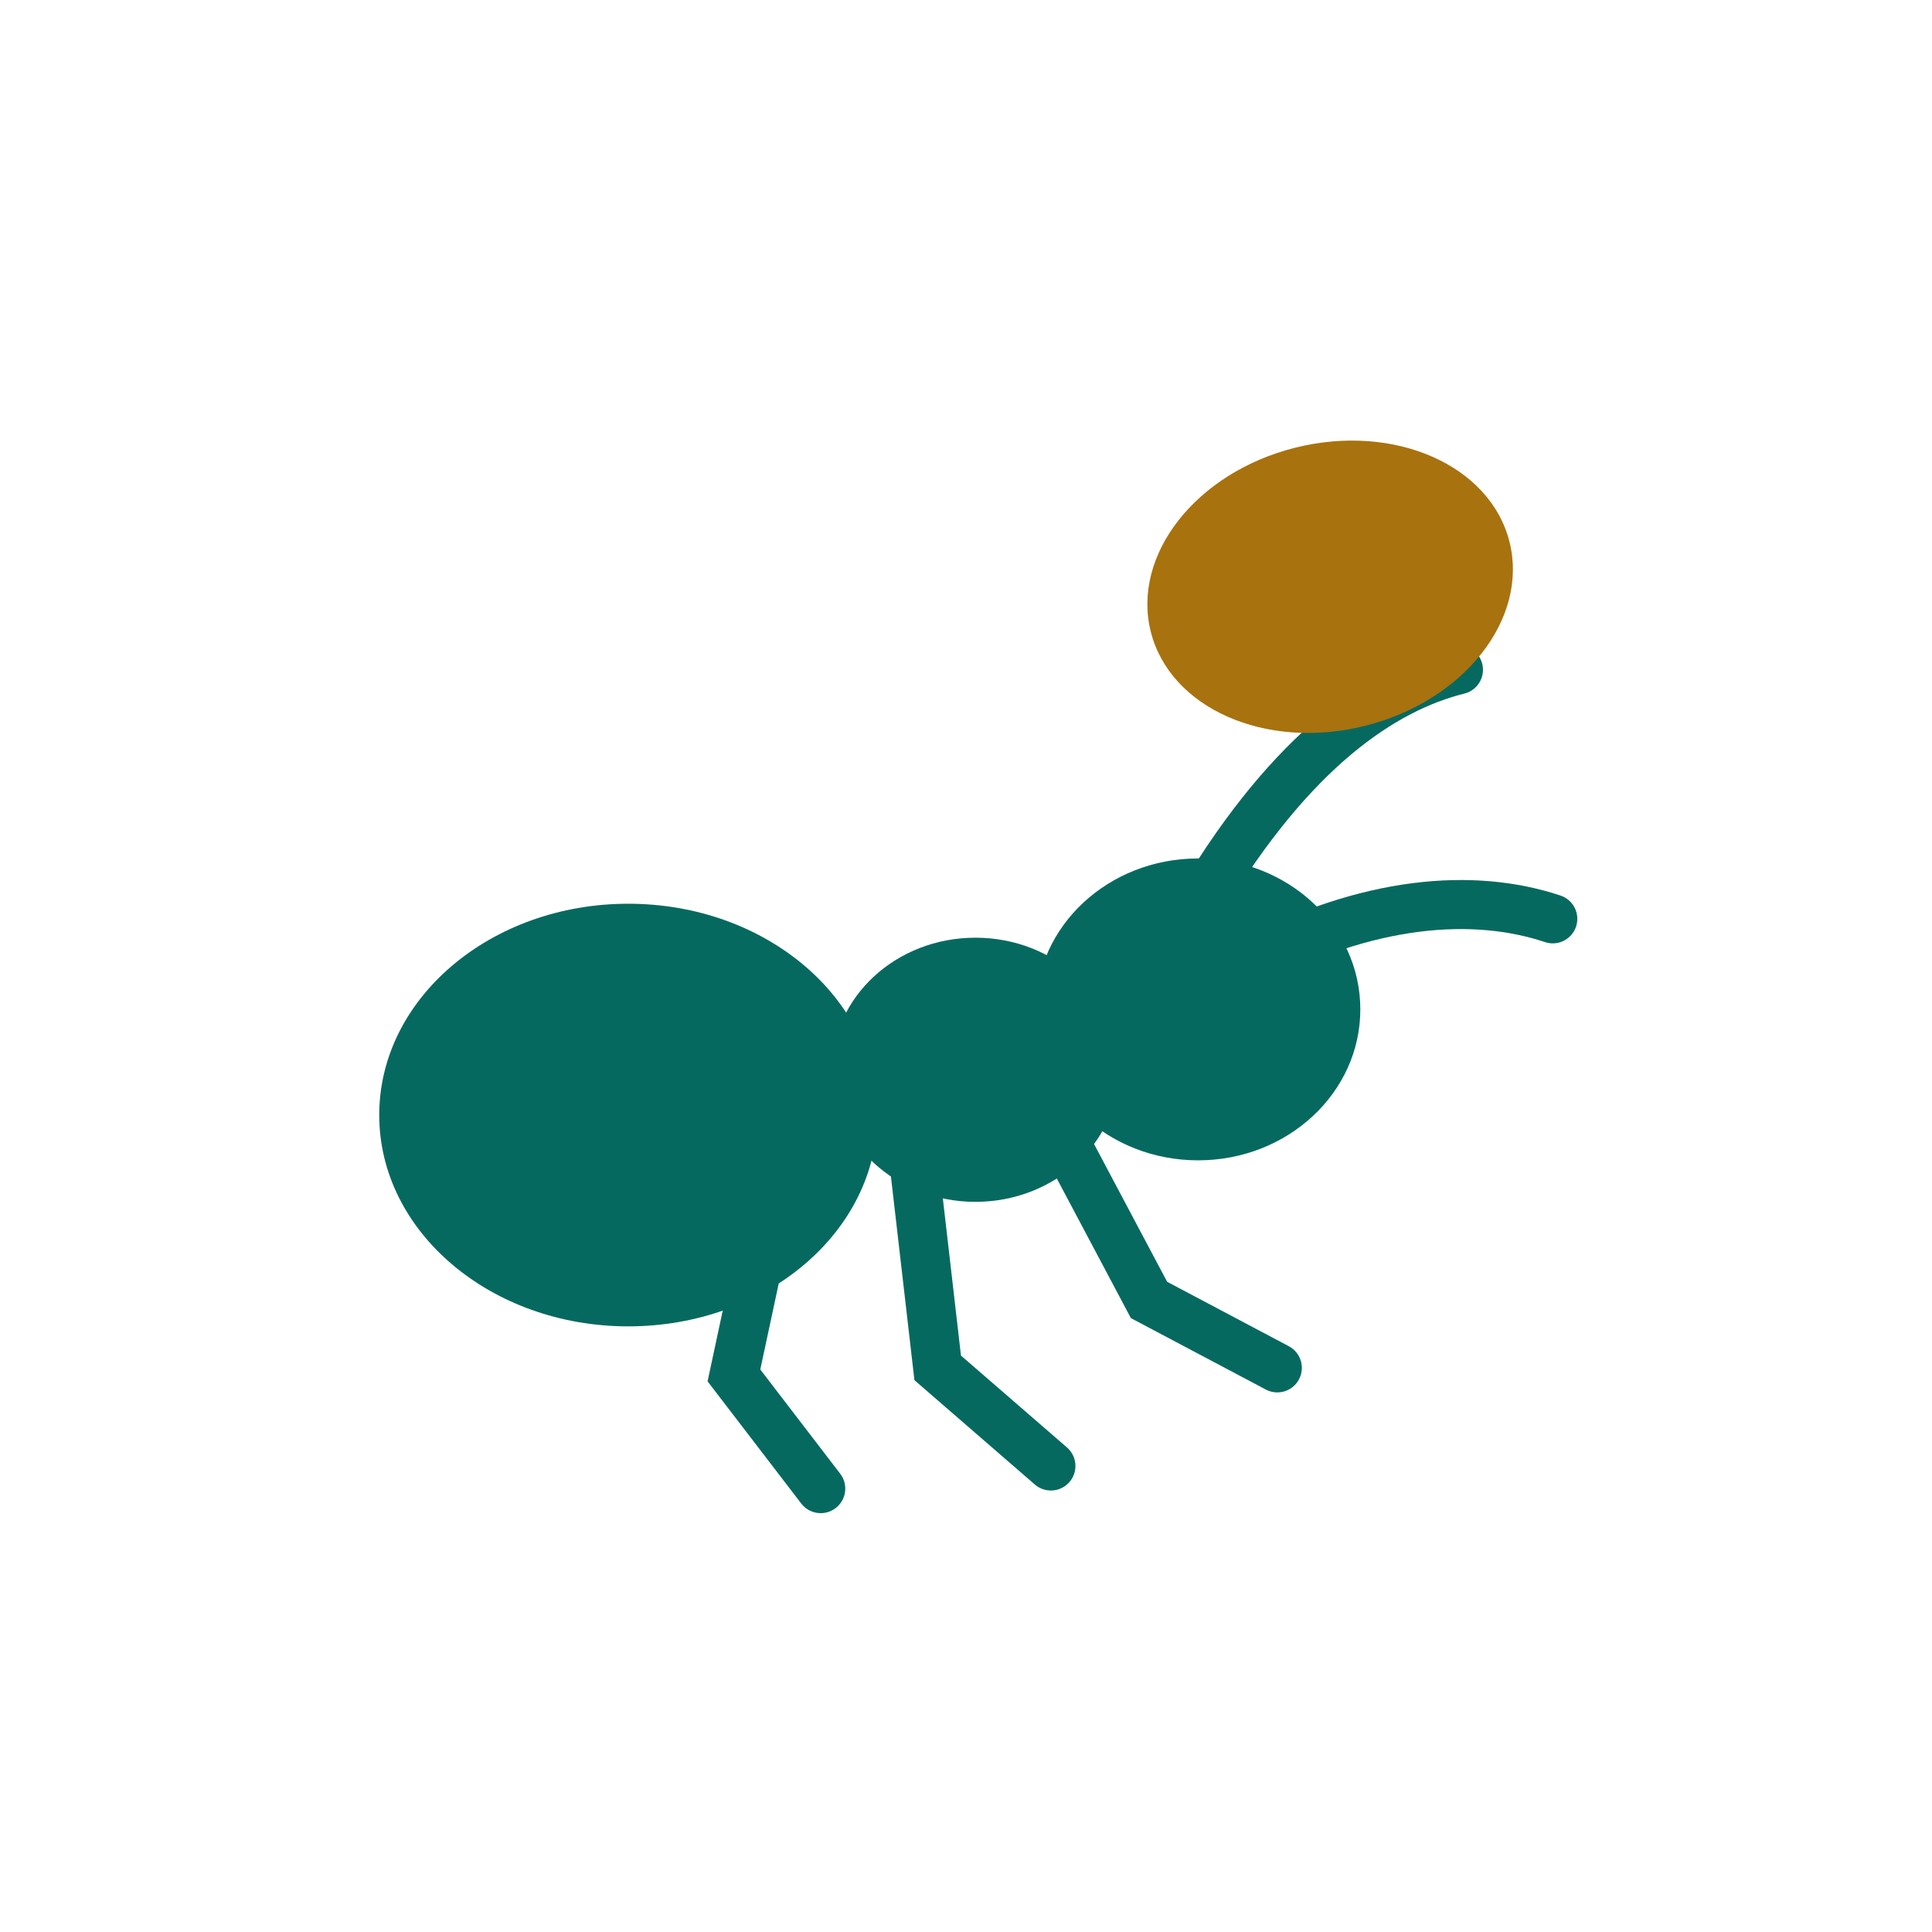
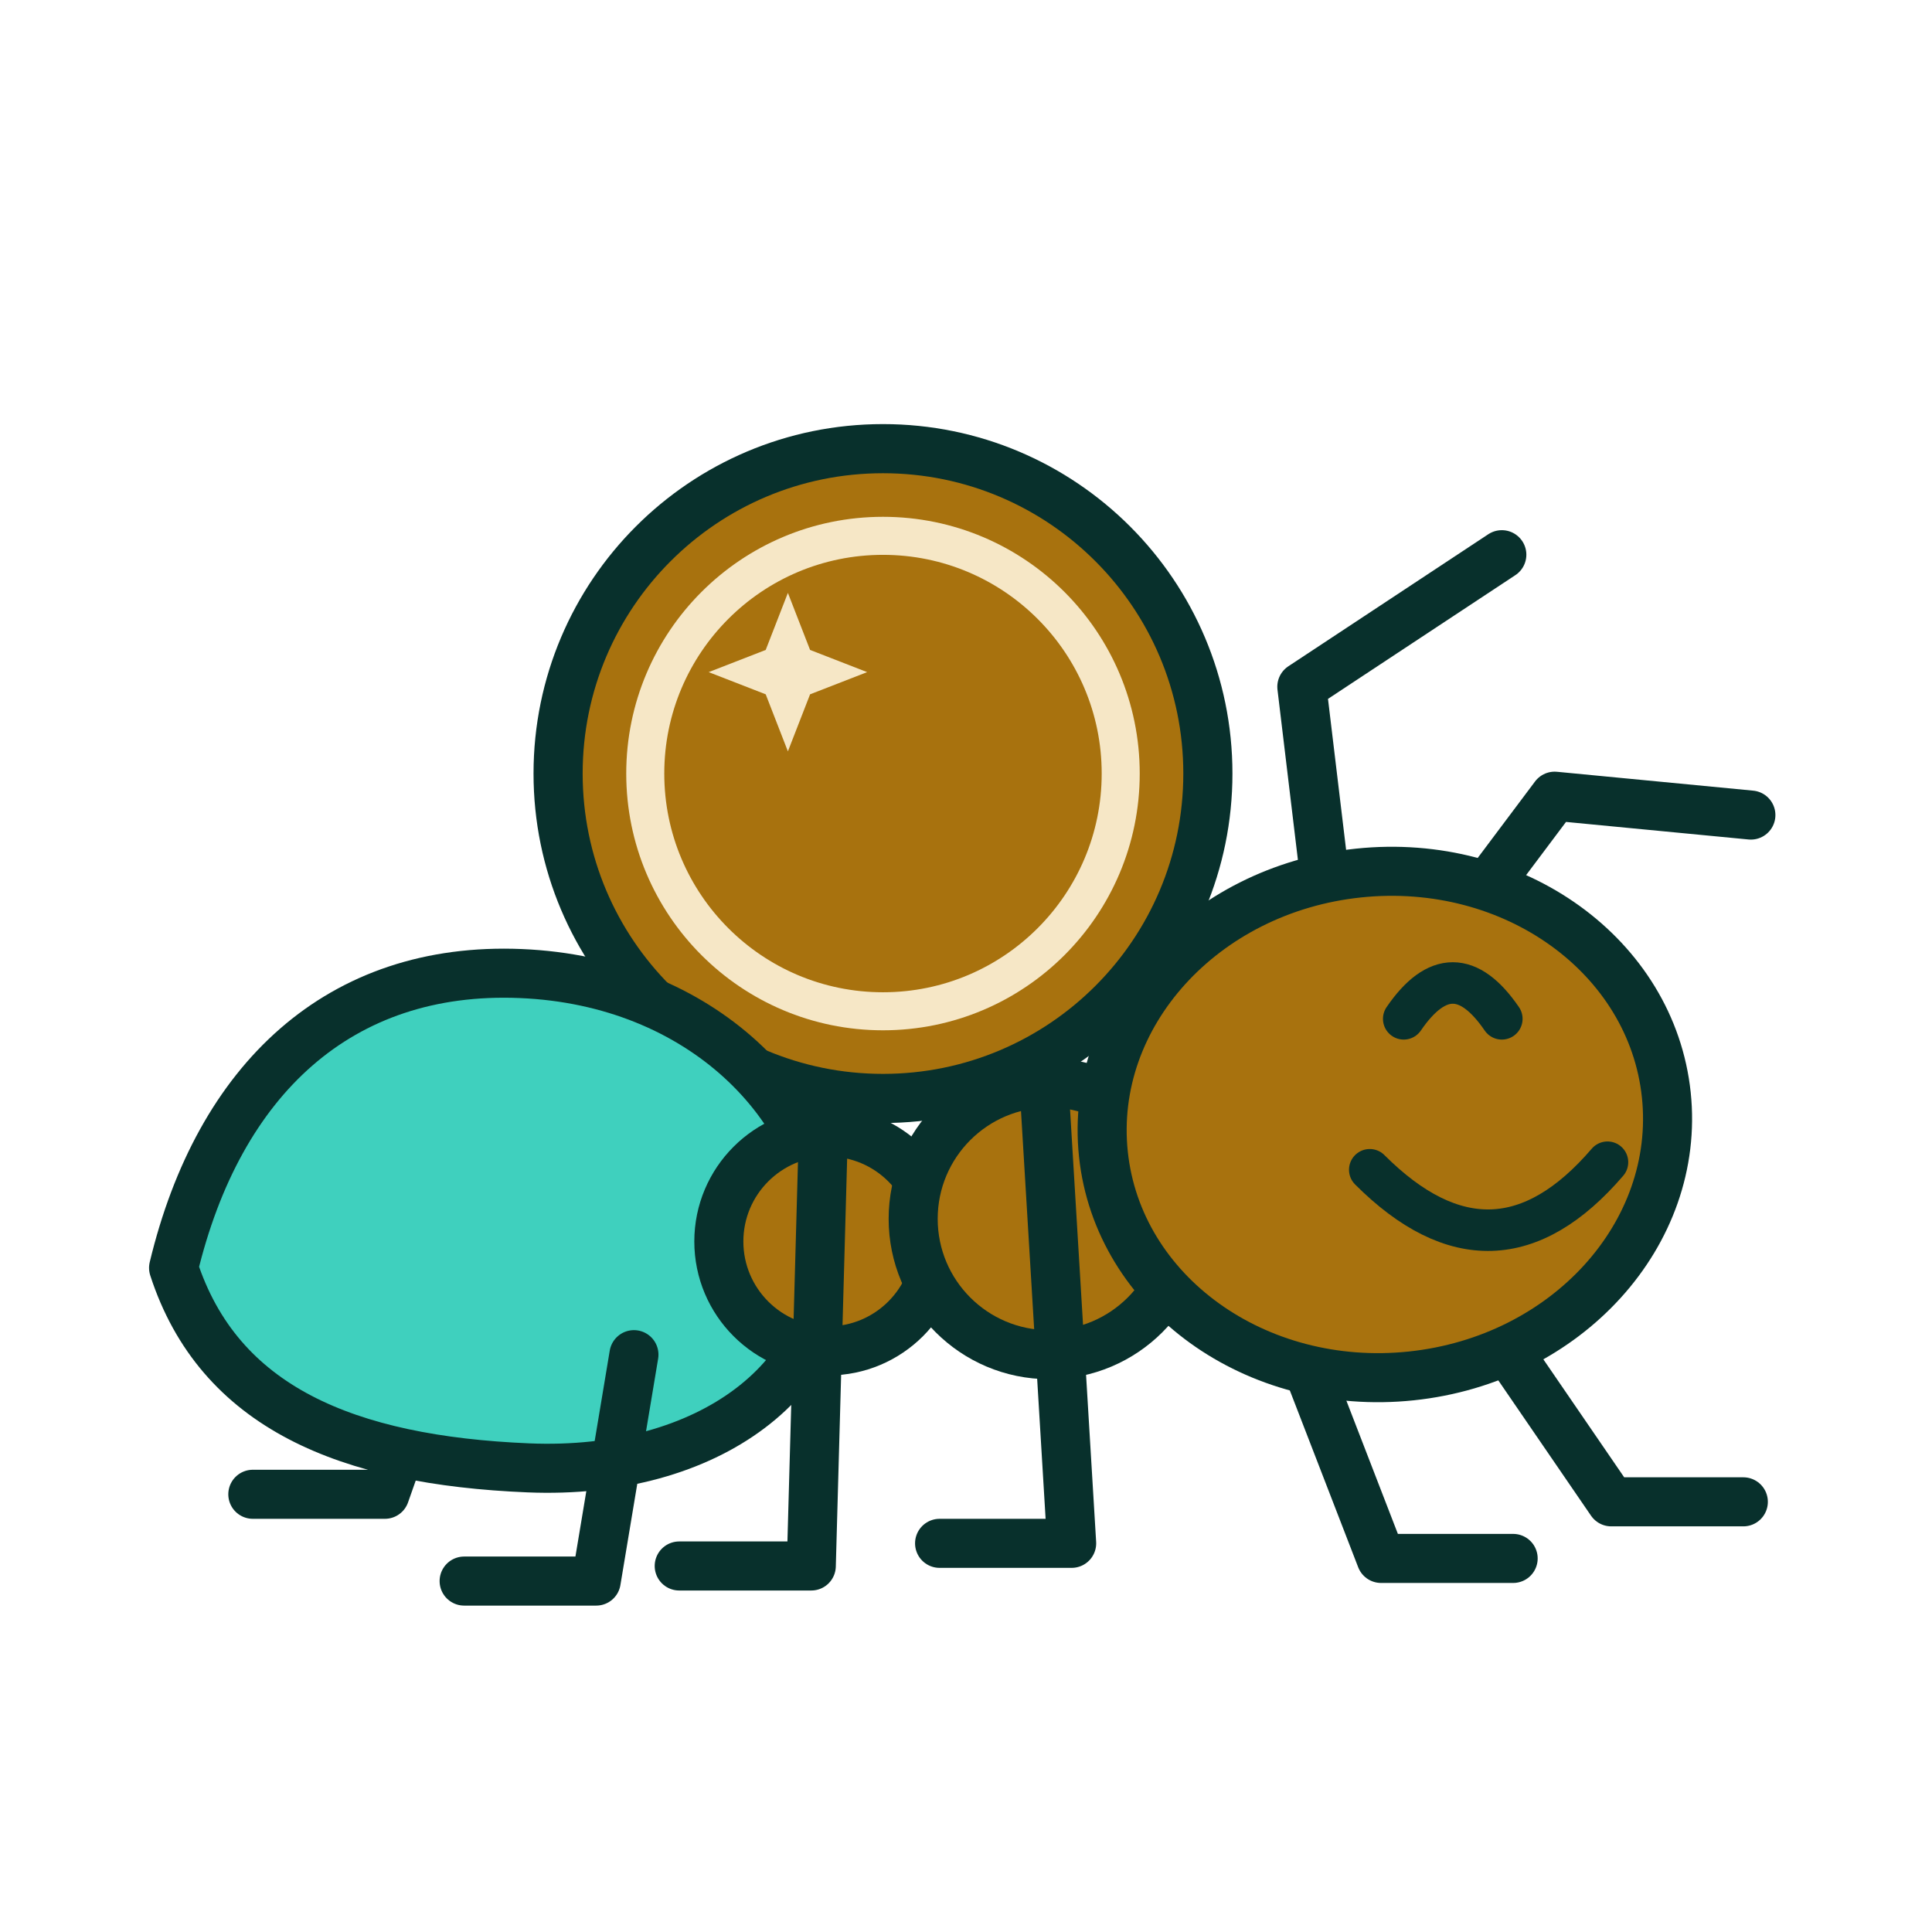
<svg xmlns="http://www.w3.org/2000/svg" viewBox="0 0 1024 1024" width="1024" height="1024">
-   <g transform="translate(-39 25)">
-     <g fill="none" stroke="#06695F" stroke-width="26" stroke-linecap="round">
-       <path d="M596 566 L648 664 L716 700" />
-       <path d="M524 596 L536 700 L596 752" />
-       <path d="M452 592 L428 704 L474 764" />
-       <path d="M676 452 C724 372 772 340 812 330" />
-       <path d="M700 486 C764 452 820 448 862 462" />
+   <g transform="translate(-16 -54)">
+     <g stroke="#08302C" stroke-width="26" stroke-linecap="round" stroke-linejoin="round" fill="none">
+       <path d="M718 518 L706 418 L812 348" />
+       <path d="M792 540 L840 476 L944 486" />
+       <path d="M372 744 L306 602 L220 846 L150 846" />
+       <path d="M690 730 L748 880 L818 880" />
+       <path d="M796 742 L870 850 L940 850" />
    </g>
-     <g fill="#06695F">
-       <ellipse cx="372" cy="566" rx="132" ry="112" />
-       <circle cx="470" cy="558" r="30" />
-       <ellipse cx="556" cy="542" rx="76" ry="70" />
-       <ellipse cx="674" cy="510" rx="86" ry="80" />
+     <g transform="translate(14 34) translate(470 430) scale(0.84) translate(-470 -430)">
+       <circle cx="470" cy="430" r="205" fill="#A8720E" stroke="#08302C" stroke-width="31" />
+       <circle cx="470" cy="430" r="150" fill="none" stroke="#F6E7C6" stroke-width="24" />
+       <path d="M396 352 L410 316 L424 352 L460 366 L424 380 L410 416 L396 380 L360 366 Z" fill="#F6E7C6" />
    </g>
-     <ellipse cx="744" cy="286" rx="98" ry="76" fill="#A8720E" transform="rotate(-14 744 286)" />
+     <path d="M108 726 C132 626 196 566 292 570 C388 574 452 640 456 712 C460 784 392 836 296 832 C200 828 132 800 108 726 Z" fill="#3FD0BE" stroke="#08302C" stroke-width="26" stroke-linejoin="round" />
+     <circle cx="455" cy="712" r="58" fill="#A8720E" stroke="#08302C" stroke-width="26" />
+     <circle cx="572" cy="700" r="72" fill="#A8720E" stroke="#08302C" stroke-width="26" />
+     <ellipse cx="750" cy="650" rx="150" ry="134" transform="rotate(-6 750 650)" fill="#A8720E" stroke="#08302C" stroke-width="26" />
+     <g stroke="#08302C" stroke-width="26" stroke-linecap="round" stroke-linejoin="round" fill="none">
+       <path d="M352 772 L332 892 L262 892" />
+       <path d="M452 668 L446 884 L376 884" />
+       <path d="M570 640 L584 872 L514 872" />
+     </g>
+     <g stroke="#08302C" stroke-width="22" stroke-linecap="round" fill="none">
+       <path d="M760 594 Q786 556 812 594" />
+       <path d="M742 674 Q808 740 868 670" />
+     </g>
  </g>
</svg>
